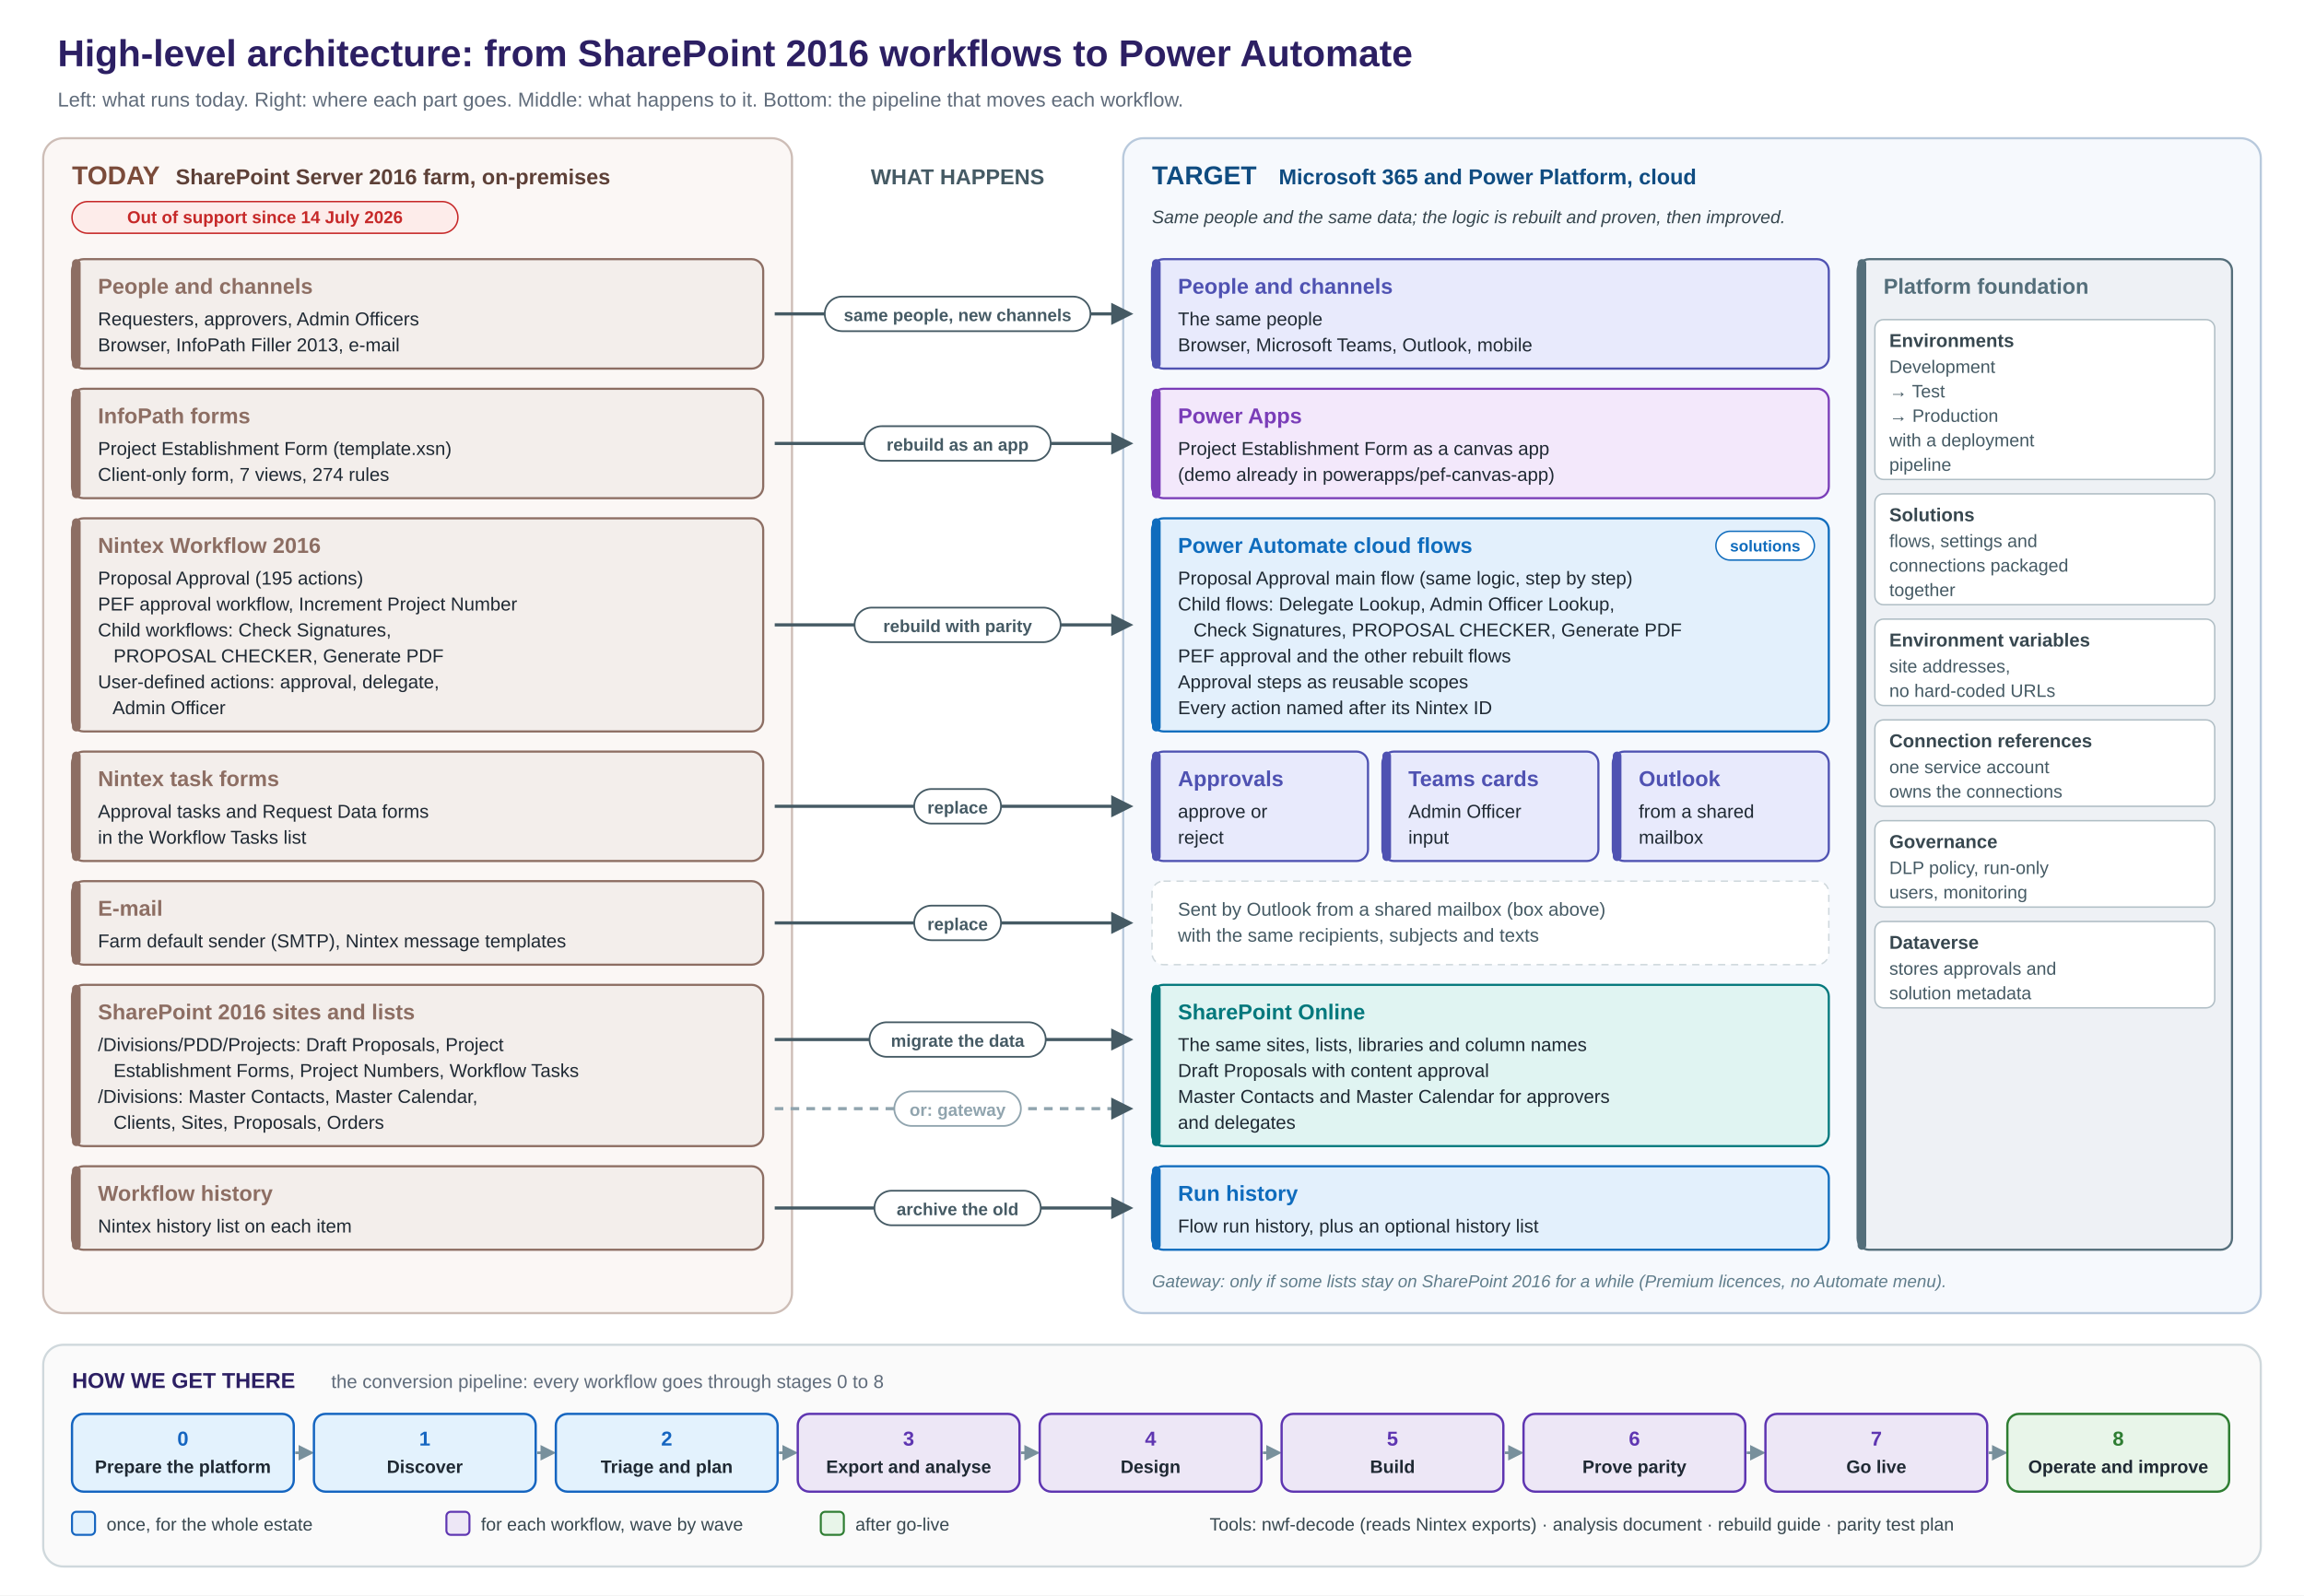
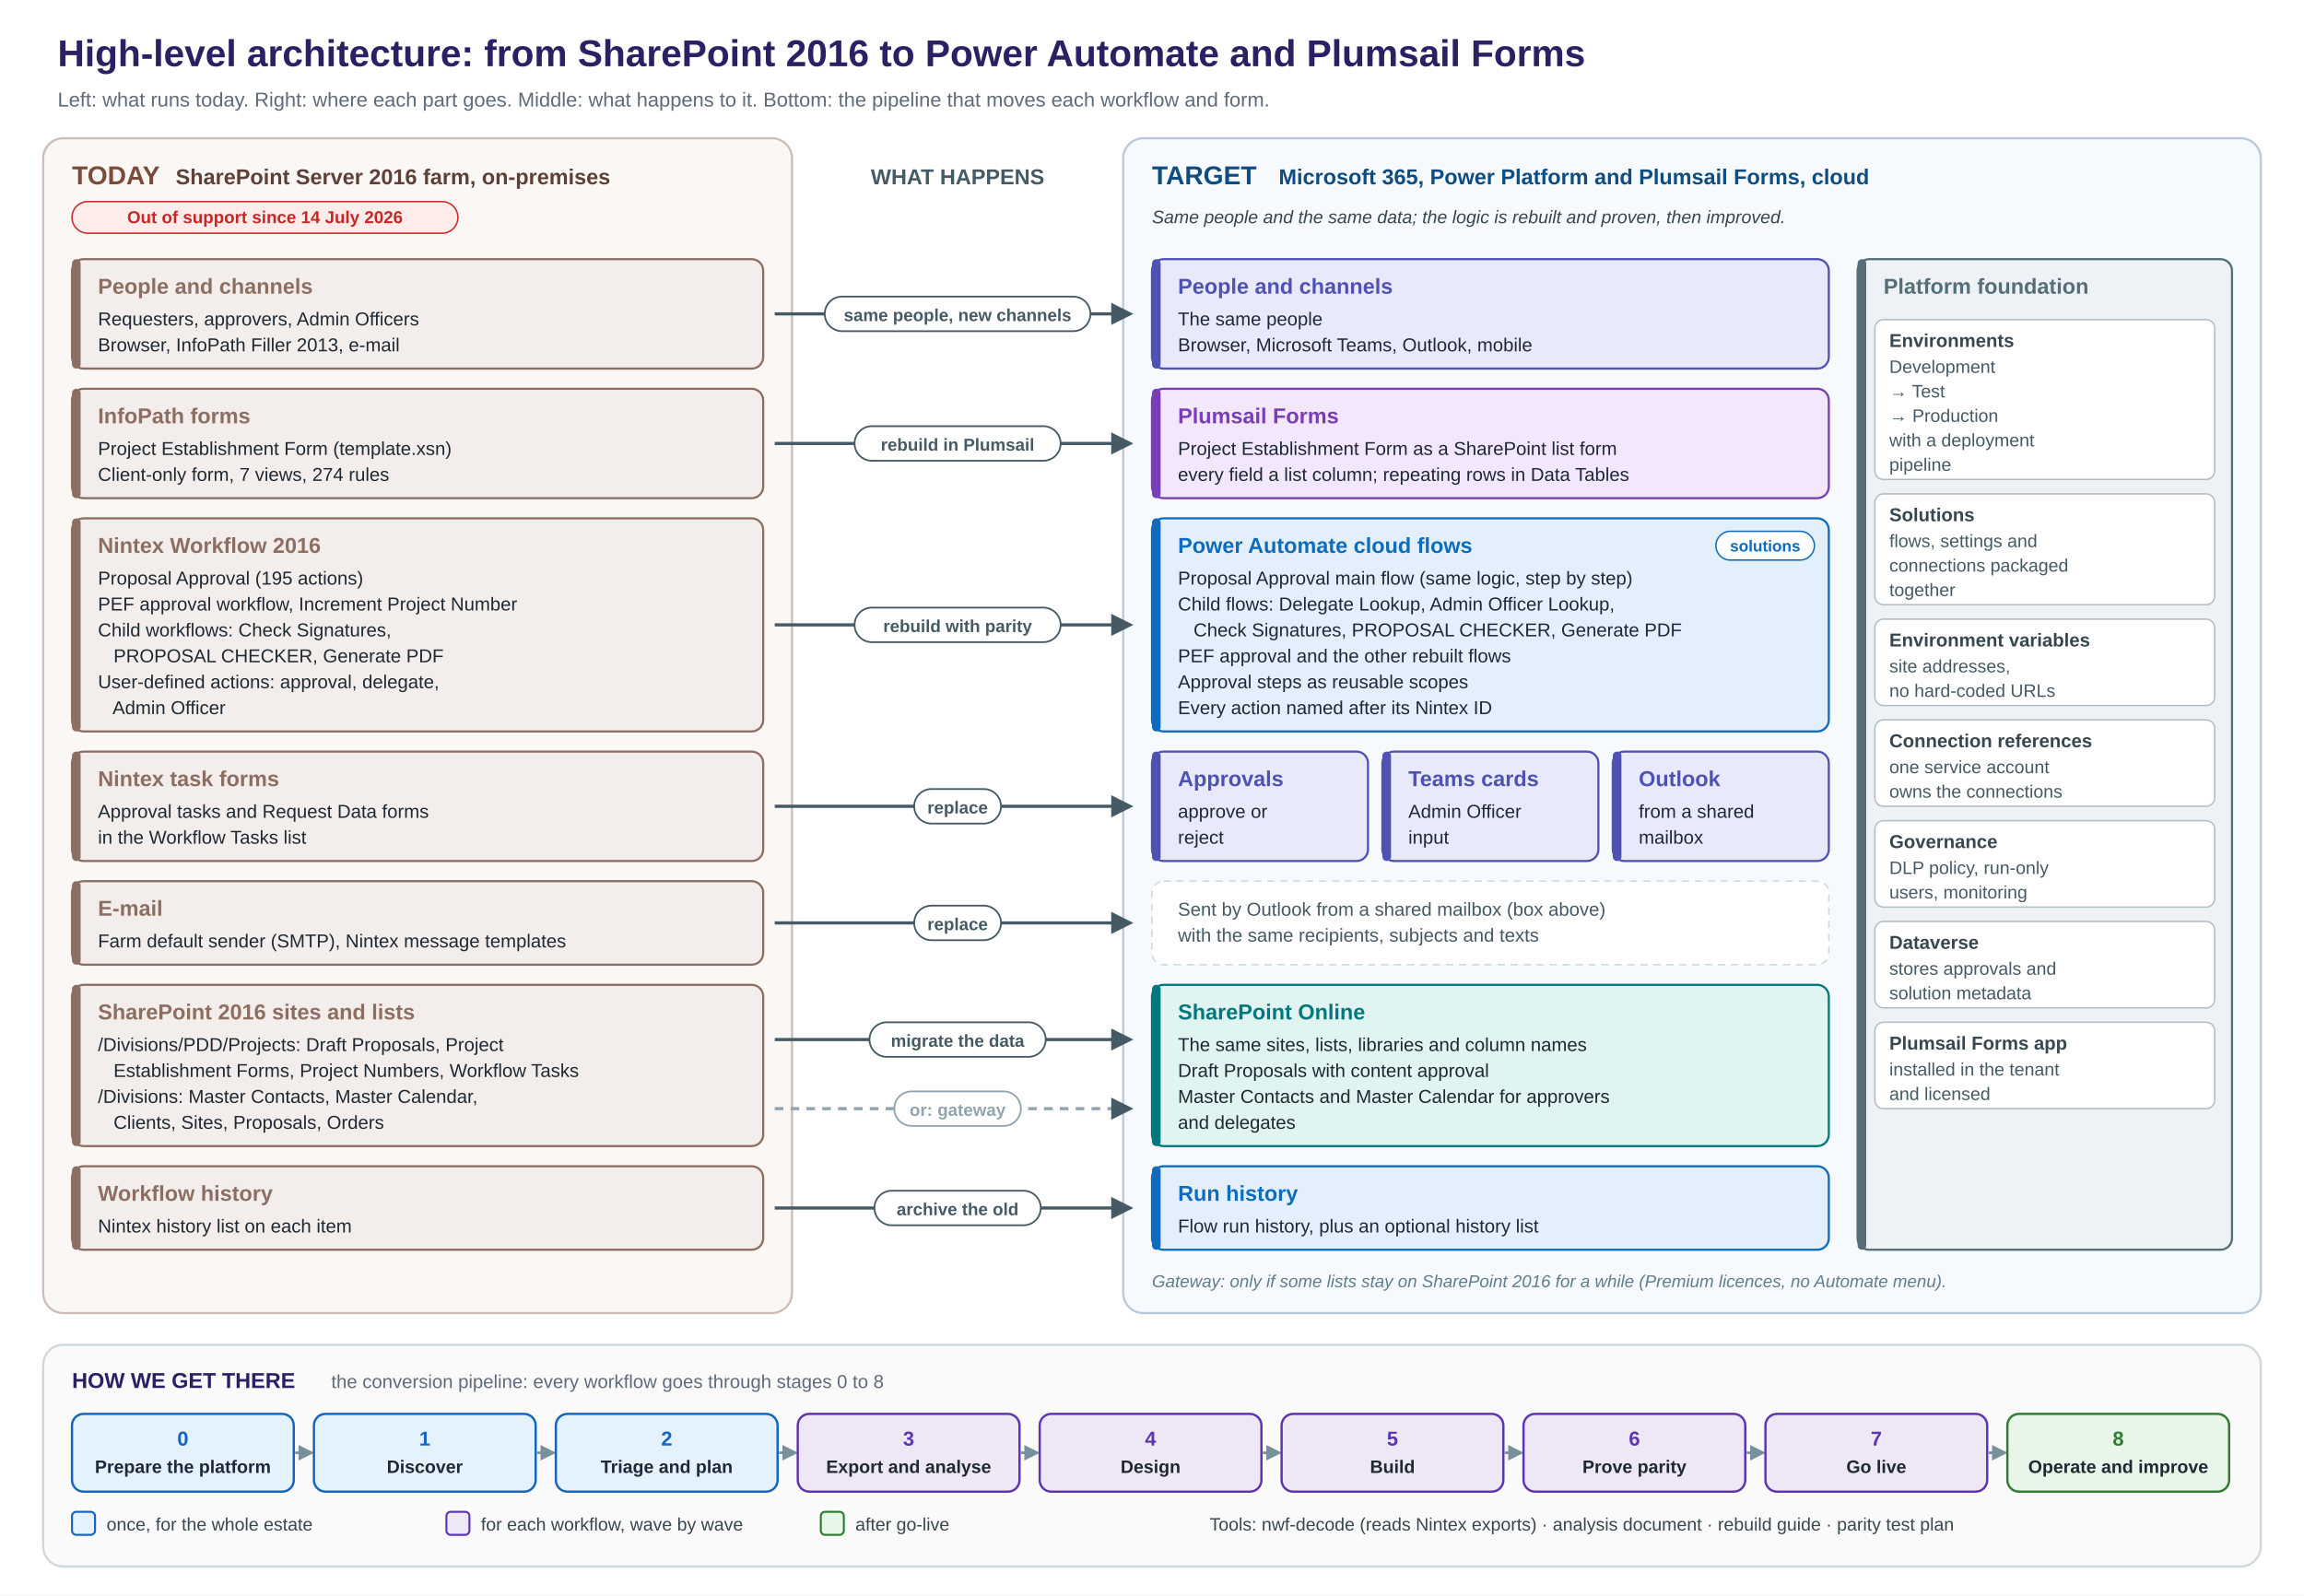
<svg xmlns="http://www.w3.org/2000/svg" width="1600" height="1108" viewBox="0 0 1600 1108">
  <defs>
    <marker id="arr" viewBox="0 0 10 10" refX="8" refY="5" markerWidth="7" markerHeight="7" orient="auto">
      <path d="M0,0 L10,5 L0,10 z" fill="#455a64" />
    </marker>
    <marker id="arrs" viewBox="0 0 10 10" refX="8" refY="5" markerWidth="6" markerHeight="6" orient="auto">
      <path d="M0,0 L10,5 L0,10 z" fill="#78909c" />
    </marker>
  </defs>
  <rect width="1600" height="1108" fill="#ffffff" />
-   <text x="40" y="46" font-family="Segoe UI, Liberation Sans, Arial, sans-serif" font-size="26" font-weight="bold" fill="#2c1f63" text-anchor="start" xml:space="preserve">High-level architecture: from SharePoint 2016 workflows to Power Automate</text>
-   <text x="40" y="74" font-family="Segoe UI, Liberation Sans, Arial, sans-serif" font-size="14" font-weight="normal" fill="#5f6b7a" text-anchor="start" xml:space="preserve">Left: what runs today. Right: where each part goes. Middle: what happens to it. Bottom: the pipeline that moves each workflow.</text>
+   <text x="40" y="46" font-family="Segoe UI, Liberation Sans, Arial, sans-serif" font-size="26" font-weight="bold" fill="#2c1f63" text-anchor="start" xml:space="preserve">High-level architecture: from SharePoint 2016 to Power Automate and Plumsail Forms</text>
+   <text x="40" y="74" font-family="Segoe UI, Liberation Sans, Arial, sans-serif" font-size="14" font-weight="normal" fill="#5f6b7a" text-anchor="start" xml:space="preserve">Left: what runs today. Right: where each part goes. Middle: what happens to it. Bottom: the pipeline that moves each workflow and form.</text>
  <rect x="30" y="96" width="520" height="816" rx="14" fill="#fbf7f5" stroke="#cdbdb6" stroke-width="1.5" />
  <rect x="780" y="96" width="790" height="816" rx="14" fill="#f6f9fd" stroke="#b8c9dc" stroke-width="1.5" />
  <text x="50" y="128" font-family="Segoe UI, Liberation Sans, Arial, sans-serif" font-size="18" font-weight="bold" fill="#7b4b3a" text-anchor="start" xml:space="preserve">TODAY</text>
  <text x="122" y="128" font-family="Segoe UI, Liberation Sans, Arial, sans-serif" font-size="15" font-weight="bold" fill="#5d4037" text-anchor="start" xml:space="preserve">SharePoint Server 2016 farm, on-premises</text>
  <rect x="50" y="140" width="268" height="22" rx="11" fill="#fdecea" stroke="#c62828" stroke-width="1" />
  <text x="184" y="155" font-family="Segoe UI, Liberation Sans, Arial, sans-serif" font-size="12" font-weight="bold" fill="#c62828" text-anchor="middle" xml:space="preserve">Out of support since 14 July 2026</text>
  <text x="800" y="128" font-family="Segoe UI, Liberation Sans, Arial, sans-serif" font-size="18" font-weight="bold" fill="#0f4c81" text-anchor="start" xml:space="preserve">TARGET</text>
-   <text x="888" y="128" font-family="Segoe UI, Liberation Sans, Arial, sans-serif" font-size="15" font-weight="bold" fill="#0f4c81" text-anchor="start" xml:space="preserve">Microsoft 365 and Power Platform, cloud</text>
+   <text x="888" y="128" font-family="Segoe UI, Liberation Sans, Arial, sans-serif" font-size="15" font-weight="bold" fill="#0f4c81" text-anchor="start" xml:space="preserve">Microsoft 365, Power Platform and Plumsail Forms, cloud</text>
  <text x="800" y="155" font-family="Segoe UI, Liberation Sans, Arial, sans-serif" font-size="12.5" font-weight="normal" fill="#37474f" text-anchor="start" xml:space="preserve" font-style="italic">Same people and the same data; the logic is rebuilt and proven, then improved.</text>
  <text x="665.0" y="128" font-family="Segoe UI, Liberation Sans, Arial, sans-serif" font-size="15" font-weight="bold" fill="#455a64" text-anchor="middle" xml:space="preserve">WHAT HAPPENS</text>
  <rect x="50" y="180" width="480" height="76" rx="8" fill="#f3eeeb" stroke="#8d6e63" stroke-width="1.5" />
  <rect x="50" y="180" width="6" height="76" rx="3" fill="#8d6e63" />
  <text x="68" y="204" font-family="Segoe UI, Liberation Sans, Arial, sans-serif" font-size="15" font-weight="bold" fill="#8d6e63" text-anchor="start" xml:space="preserve">People and channels</text>
  <text x="68" y="226" font-family="Segoe UI, Liberation Sans, Arial, sans-serif" font-size="13" font-weight="normal" fill="#1f2933" text-anchor="start" xml:space="preserve">Requesters, approvers, Admin Officers</text>
  <text x="68" y="244" font-family="Segoe UI, Liberation Sans, Arial, sans-serif" font-size="13" font-weight="normal" fill="#1f2933" text-anchor="start" xml:space="preserve">Browser, InfoPath Filler 2013, e-mail</text>
  <rect x="800" y="180" width="470" height="76" rx="8" fill="#e8eafc" stroke="#4f52b2" stroke-width="1.5" />
  <rect x="800" y="180" width="6" height="76" rx="3" fill="#4f52b2" />
  <text x="818" y="204" font-family="Segoe UI, Liberation Sans, Arial, sans-serif" font-size="15" font-weight="bold" fill="#4f52b2" text-anchor="start" xml:space="preserve">People and channels</text>
  <text x="818" y="226" font-family="Segoe UI, Liberation Sans, Arial, sans-serif" font-size="13" font-weight="normal" fill="#1f2933" text-anchor="start" xml:space="preserve">The same people</text>
  <text x="818" y="244" font-family="Segoe UI, Liberation Sans, Arial, sans-serif" font-size="13" font-weight="normal" fill="#1f2933" text-anchor="start" xml:space="preserve">Browser, Microsoft Teams, Outlook, mobile</text>
  <line x1="538" y1="218.0" x2="784" y2="218.0" stroke="#455a64" stroke-width="2.2" marker-end="url(#arr)" />
  <rect x="572.75" y="206.0" width="184.5" height="24" rx="12" fill="#ffffff" stroke="#455a64" stroke-width="1.2" />
  <text x="665.0" y="223.0" font-family="Segoe UI, Liberation Sans, Arial, sans-serif" font-size="12" font-weight="bold" fill="#455a64" text-anchor="middle" xml:space="preserve">same people, new channels</text>
  <rect x="50" y="270" width="480" height="76" rx="8" fill="#f3eeeb" stroke="#8d6e63" stroke-width="1.5" />
  <rect x="50" y="270" width="6" height="76" rx="3" fill="#8d6e63" />
  <text x="68" y="294" font-family="Segoe UI, Liberation Sans, Arial, sans-serif" font-size="15" font-weight="bold" fill="#8d6e63" text-anchor="start" xml:space="preserve">InfoPath forms</text>
  <text x="68" y="316" font-family="Segoe UI, Liberation Sans, Arial, sans-serif" font-size="13" font-weight="normal" fill="#1f2933" text-anchor="start" xml:space="preserve">Project Establishment Form (template.xsn)</text>
  <text x="68" y="334" font-family="Segoe UI, Liberation Sans, Arial, sans-serif" font-size="13" font-weight="normal" fill="#1f2933" text-anchor="start" xml:space="preserve">Client-only form, 7 views, 274 rules</text>
  <rect x="800" y="270" width="470" height="76" rx="8" fill="#f3e8fb" stroke="#7a3db8" stroke-width="1.5" />
  <rect x="800" y="270" width="6" height="76" rx="3" fill="#7a3db8" />
-   <text x="818" y="294" font-family="Segoe UI, Liberation Sans, Arial, sans-serif" font-size="15" font-weight="bold" fill="#7a3db8" text-anchor="start" xml:space="preserve">Power Apps</text>
-   <text x="818" y="316" font-family="Segoe UI, Liberation Sans, Arial, sans-serif" font-size="13" font-weight="normal" fill="#1f2933" text-anchor="start" xml:space="preserve">Project Establishment Form as a canvas app</text>
-   <text x="818" y="334" font-family="Segoe UI, Liberation Sans, Arial, sans-serif" font-size="13" font-weight="normal" fill="#1f2933" text-anchor="start" xml:space="preserve">(demo already in powerapps/pef-canvas-app)</text>
+   <text x="818" y="294" font-family="Segoe UI, Liberation Sans, Arial, sans-serif" font-size="15" font-weight="bold" fill="#7a3db8" text-anchor="start" xml:space="preserve">Plumsail Forms</text>
+   <text x="818" y="316" font-family="Segoe UI, Liberation Sans, Arial, sans-serif" font-size="13" font-weight="normal" fill="#1f2933" text-anchor="start" xml:space="preserve">Project Establishment Form as a SharePoint list form</text>
+   <text x="818" y="334" font-family="Segoe UI, Liberation Sans, Arial, sans-serif" font-size="13" font-weight="normal" fill="#1f2933" text-anchor="start" xml:space="preserve">every field a list column; repeating rows in Data Tables</text>
  <line x1="538" y1="308.0" x2="784" y2="308.0" stroke="#455a64" stroke-width="2.2" marker-end="url(#arr)" />
-   <rect x="600.35" y="296.0" width="129.3" height="24" rx="12" fill="#ffffff" stroke="#455a64" stroke-width="1.2" />
-   <text x="665.0" y="313.0" font-family="Segoe UI, Liberation Sans, Arial, sans-serif" font-size="12" font-weight="bold" fill="#455a64" text-anchor="middle" xml:space="preserve">rebuild as an app</text>
+   <rect x="593.45" y="296.0" width="143.1" height="24" rx="12" fill="#ffffff" stroke="#455a64" stroke-width="1.2" />
+   <text x="665.0" y="313.0" font-family="Segoe UI, Liberation Sans, Arial, sans-serif" font-size="12" font-weight="bold" fill="#455a64" text-anchor="middle" xml:space="preserve">rebuild in Plumsail</text>
  <rect x="50" y="360" width="480" height="148" rx="8" fill="#f3eeeb" stroke="#8d6e63" stroke-width="1.5" />
  <rect x="50" y="360" width="6" height="148" rx="3" fill="#8d6e63" />
  <text x="68" y="384" font-family="Segoe UI, Liberation Sans, Arial, sans-serif" font-size="15" font-weight="bold" fill="#8d6e63" text-anchor="start" xml:space="preserve">Nintex Workflow 2016</text>
  <text x="68" y="406" font-family="Segoe UI, Liberation Sans, Arial, sans-serif" font-size="13" font-weight="normal" fill="#1f2933" text-anchor="start" xml:space="preserve">Proposal Approval (195 actions)</text>
  <text x="68" y="424" font-family="Segoe UI, Liberation Sans, Arial, sans-serif" font-size="13" font-weight="normal" fill="#1f2933" text-anchor="start" xml:space="preserve">PEF approval workflow, Increment Project Number</text>
  <text x="68" y="442" font-family="Segoe UI, Liberation Sans, Arial, sans-serif" font-size="13" font-weight="normal" fill="#1f2933" text-anchor="start" xml:space="preserve">Child workflows: Check Signatures,</text>
  <text x="68" y="460" font-family="Segoe UI, Liberation Sans, Arial, sans-serif" font-size="13" font-weight="normal" fill="#1f2933" text-anchor="start" xml:space="preserve">   PROPOSAL CHECKER, Generate PDF</text>
  <text x="68" y="478" font-family="Segoe UI, Liberation Sans, Arial, sans-serif" font-size="13" font-weight="normal" fill="#1f2933" text-anchor="start" xml:space="preserve">User-defined actions: approval, delegate,</text>
  <text x="68" y="496" font-family="Segoe UI, Liberation Sans, Arial, sans-serif" font-size="13" font-weight="normal" fill="#1f2933" text-anchor="start" xml:space="preserve">   Admin Officer</text>
  <rect x="800" y="360" width="470" height="148" rx="8" fill="#e3f0fc" stroke="#0f6cbd" stroke-width="1.5" />
  <rect x="800" y="360" width="6" height="148" rx="3" fill="#0f6cbd" />
  <text x="818" y="384" font-family="Segoe UI, Liberation Sans, Arial, sans-serif" font-size="15" font-weight="bold" fill="#0f6cbd" text-anchor="start" xml:space="preserve">Power Automate cloud flows</text>
  <rect x="1191.6" y="369" width="68.4" height="20" rx="10" fill="#ffffff" stroke="#0f6cbd" stroke-width="1" />
  <text x="1225.8" y="383" font-family="Segoe UI, Liberation Sans, Arial, sans-serif" font-size="11" font-weight="bold" fill="#0f6cbd" text-anchor="middle" xml:space="preserve">solutions</text>
  <text x="818" y="406" font-family="Segoe UI, Liberation Sans, Arial, sans-serif" font-size="13" font-weight="normal" fill="#1f2933" text-anchor="start" xml:space="preserve">Proposal Approval main flow (same logic, step by step)</text>
  <text x="818" y="424" font-family="Segoe UI, Liberation Sans, Arial, sans-serif" font-size="13" font-weight="normal" fill="#1f2933" text-anchor="start" xml:space="preserve">Child flows: Delegate Lookup, Admin Officer Lookup,</text>
  <text x="818" y="442" font-family="Segoe UI, Liberation Sans, Arial, sans-serif" font-size="13" font-weight="normal" fill="#1f2933" text-anchor="start" xml:space="preserve">   Check Signatures, PROPOSAL CHECKER, Generate PDF</text>
  <text x="818" y="460" font-family="Segoe UI, Liberation Sans, Arial, sans-serif" font-size="13" font-weight="normal" fill="#1f2933" text-anchor="start" xml:space="preserve">PEF approval and the other rebuilt flows</text>
  <text x="818" y="478" font-family="Segoe UI, Liberation Sans, Arial, sans-serif" font-size="13" font-weight="normal" fill="#1f2933" text-anchor="start" xml:space="preserve">Approval steps as reusable scopes</text>
  <text x="818" y="496" font-family="Segoe UI, Liberation Sans, Arial, sans-serif" font-size="13" font-weight="normal" fill="#1f2933" text-anchor="start" xml:space="preserve">Every action named after its Nintex ID</text>
  <line x1="538" y1="434.0" x2="784" y2="434.0" stroke="#455a64" stroke-width="2.2" marker-end="url(#arr)" />
  <rect x="593.45" y="422.0" width="143.1" height="24" rx="12" fill="#ffffff" stroke="#455a64" stroke-width="1.2" />
  <text x="665.0" y="439.0" font-family="Segoe UI, Liberation Sans, Arial, sans-serif" font-size="12" font-weight="bold" fill="#455a64" text-anchor="middle" xml:space="preserve">rebuild with parity</text>
  <rect x="50" y="522" width="480" height="76" rx="8" fill="#f3eeeb" stroke="#8d6e63" stroke-width="1.5" />
  <rect x="50" y="522" width="6" height="76" rx="3" fill="#8d6e63" />
  <text x="68" y="546" font-family="Segoe UI, Liberation Sans, Arial, sans-serif" font-size="15" font-weight="bold" fill="#8d6e63" text-anchor="start" xml:space="preserve">Nintex task forms</text>
  <text x="68" y="568" font-family="Segoe UI, Liberation Sans, Arial, sans-serif" font-size="13" font-weight="normal" fill="#1f2933" text-anchor="start" xml:space="preserve">Approval tasks and Request Data forms</text>
  <text x="68" y="586" font-family="Segoe UI, Liberation Sans, Arial, sans-serif" font-size="13" font-weight="normal" fill="#1f2933" text-anchor="start" xml:space="preserve">in the Workflow Tasks list</text>
  <rect x="800" y="522" width="150.0" height="76" rx="8" fill="#e8eafc" stroke="#4f52b2" stroke-width="1.5" />
  <rect x="800" y="522" width="6" height="76" rx="3" fill="#4f52b2" />
  <text x="818" y="546" font-family="Segoe UI, Liberation Sans, Arial, sans-serif" font-size="15" font-weight="bold" fill="#4f52b2" text-anchor="start" xml:space="preserve">Approvals</text>
  <text x="818" y="568" font-family="Segoe UI, Liberation Sans, Arial, sans-serif" font-size="13" font-weight="normal" fill="#1f2933" text-anchor="start" xml:space="preserve">approve or</text>
  <text x="818" y="586" font-family="Segoe UI, Liberation Sans, Arial, sans-serif" font-size="13" font-weight="normal" fill="#1f2933" text-anchor="start" xml:space="preserve">reject</text>
  <rect x="960.0" y="522" width="150.0" height="76" rx="8" fill="#e8eafc" stroke="#4f52b2" stroke-width="1.5" />
  <rect x="960.0" y="522" width="6" height="76" rx="3" fill="#4f52b2" />
  <text x="978.0" y="546" font-family="Segoe UI, Liberation Sans, Arial, sans-serif" font-size="15" font-weight="bold" fill="#4f52b2" text-anchor="start" xml:space="preserve">Teams cards</text>
  <text x="978.0" y="568" font-family="Segoe UI, Liberation Sans, Arial, sans-serif" font-size="13" font-weight="normal" fill="#1f2933" text-anchor="start" xml:space="preserve">Admin Officer</text>
  <text x="978.0" y="586" font-family="Segoe UI, Liberation Sans, Arial, sans-serif" font-size="13" font-weight="normal" fill="#1f2933" text-anchor="start" xml:space="preserve">input</text>
  <rect x="1120.0" y="522" width="150.0" height="76" rx="8" fill="#e8eafc" stroke="#4f52b2" stroke-width="1.5" />
  <rect x="1120.0" y="522" width="6" height="76" rx="3" fill="#4f52b2" />
  <text x="1138.0" y="546" font-family="Segoe UI, Liberation Sans, Arial, sans-serif" font-size="15" font-weight="bold" fill="#4f52b2" text-anchor="start" xml:space="preserve">Outlook</text>
  <text x="1138.0" y="568" font-family="Segoe UI, Liberation Sans, Arial, sans-serif" font-size="13" font-weight="normal" fill="#1f2933" text-anchor="start" xml:space="preserve">from a shared</text>
  <text x="1138.0" y="586" font-family="Segoe UI, Liberation Sans, Arial, sans-serif" font-size="13" font-weight="normal" fill="#1f2933" text-anchor="start" xml:space="preserve">mailbox</text>
  <line x1="538" y1="560.0" x2="784" y2="560.0" stroke="#455a64" stroke-width="2.2" marker-end="url(#arr)" />
  <rect x="634.85" y="548.0" width="60.3" height="24" rx="12" fill="#ffffff" stroke="#455a64" stroke-width="1.2" />
  <text x="665.0" y="565.0" font-family="Segoe UI, Liberation Sans, Arial, sans-serif" font-size="12" font-weight="bold" fill="#455a64" text-anchor="middle" xml:space="preserve">replace</text>
  <rect x="50" y="612" width="480" height="58" rx="8" fill="#f3eeeb" stroke="#8d6e63" stroke-width="1.5" />
  <rect x="50" y="612" width="6" height="58" rx="3" fill="#8d6e63" />
  <text x="68" y="636" font-family="Segoe UI, Liberation Sans, Arial, sans-serif" font-size="15" font-weight="bold" fill="#8d6e63" text-anchor="start" xml:space="preserve">E-mail</text>
  <text x="68" y="658" font-family="Segoe UI, Liberation Sans, Arial, sans-serif" font-size="13" font-weight="normal" fill="#1f2933" text-anchor="start" xml:space="preserve">Farm default sender (SMTP), Nintex message templates</text>
  <rect x="800" y="612" width="470" height="58" rx="8" fill="#ffffff" stroke="#cfd8dc" stroke-width="1" stroke-dasharray="5 4" />
  <text x="818" y="636" font-family="Segoe UI, Liberation Sans, Arial, sans-serif" font-size="13" font-weight="normal" fill="#455a64" text-anchor="start" xml:space="preserve">Sent by Outlook from a shared mailbox (box above)</text>
  <text x="818" y="654" font-family="Segoe UI, Liberation Sans, Arial, sans-serif" font-size="13" font-weight="normal" fill="#455a64" text-anchor="start" xml:space="preserve">with the same recipients, subjects and texts</text>
  <line x1="538" y1="641.0" x2="784" y2="641.0" stroke="#455a64" stroke-width="2.2" marker-end="url(#arr)" />
  <rect x="634.85" y="629.0" width="60.3" height="24" rx="12" fill="#ffffff" stroke="#455a64" stroke-width="1.2" />
  <text x="665.0" y="646.0" font-family="Segoe UI, Liberation Sans, Arial, sans-serif" font-size="12" font-weight="bold" fill="#455a64" text-anchor="middle" xml:space="preserve">replace</text>
  <rect x="50" y="684" width="480" height="112" rx="8" fill="#f3eeeb" stroke="#8d6e63" stroke-width="1.5" />
  <rect x="50" y="684" width="6" height="112" rx="3" fill="#8d6e63" />
  <text x="68" y="708" font-family="Segoe UI, Liberation Sans, Arial, sans-serif" font-size="15" font-weight="bold" fill="#8d6e63" text-anchor="start" xml:space="preserve">SharePoint 2016 sites and lists</text>
  <text x="68" y="730" font-family="Segoe UI, Liberation Sans, Arial, sans-serif" font-size="13" font-weight="normal" fill="#1f2933" text-anchor="start" xml:space="preserve">/Divisions/PDD/Projects: Draft Proposals, Project</text>
  <text x="68" y="748" font-family="Segoe UI, Liberation Sans, Arial, sans-serif" font-size="13" font-weight="normal" fill="#1f2933" text-anchor="start" xml:space="preserve">   Establishment Forms, Project Numbers, Workflow Tasks</text>
  <text x="68" y="766" font-family="Segoe UI, Liberation Sans, Arial, sans-serif" font-size="13" font-weight="normal" fill="#1f2933" text-anchor="start" xml:space="preserve">/Divisions: Master Contacts, Master Calendar,</text>
  <text x="68" y="784" font-family="Segoe UI, Liberation Sans, Arial, sans-serif" font-size="13" font-weight="normal" fill="#1f2933" text-anchor="start" xml:space="preserve">   Clients, Sites, Proposals, Orders</text>
  <rect x="800" y="684" width="470" height="112" rx="8" fill="#e0f4f2" stroke="#03787c" stroke-width="1.5" />
  <rect x="800" y="684" width="6" height="112" rx="3" fill="#03787c" />
  <text x="818" y="708" font-family="Segoe UI, Liberation Sans, Arial, sans-serif" font-size="15" font-weight="bold" fill="#03787c" text-anchor="start" xml:space="preserve">SharePoint Online</text>
  <text x="818" y="730" font-family="Segoe UI, Liberation Sans, Arial, sans-serif" font-size="13" font-weight="normal" fill="#1f2933" text-anchor="start" xml:space="preserve">The same sites, lists, libraries and column names</text>
  <text x="818" y="748" font-family="Segoe UI, Liberation Sans, Arial, sans-serif" font-size="13" font-weight="normal" fill="#1f2933" text-anchor="start" xml:space="preserve">Draft Proposals with content approval</text>
  <text x="818" y="766" font-family="Segoe UI, Liberation Sans, Arial, sans-serif" font-size="13" font-weight="normal" fill="#1f2933" text-anchor="start" xml:space="preserve">Master Contacts and Master Calendar for approvers</text>
  <text x="818" y="784" font-family="Segoe UI, Liberation Sans, Arial, sans-serif" font-size="13" font-weight="normal" fill="#1f2933" text-anchor="start" xml:space="preserve">and delegates</text>
  <line x1="538" y1="722" x2="784" y2="722" stroke="#455a64" stroke-width="2.2" marker-end="url(#arr)" />
  <rect x="603.8" y="710" width="122.4" height="24" rx="12" fill="#ffffff" stroke="#455a64" stroke-width="1.2" />
  <text x="665.0" y="727" font-family="Segoe UI, Liberation Sans, Arial, sans-serif" font-size="12" font-weight="bold" fill="#455a64" text-anchor="middle" xml:space="preserve">migrate the data</text>
  <line x1="538" y1="770" x2="784" y2="770" stroke="#90a4ae" stroke-width="2.2" stroke-dasharray="6 5" marker-end="url(#arr)" />
  <rect x="621.05" y="758" width="87.9" height="24" rx="12" fill="#ffffff" stroke="#90a4ae" stroke-width="1.2" />
  <text x="665.0" y="775" font-family="Segoe UI, Liberation Sans, Arial, sans-serif" font-size="12" font-weight="bold" fill="#90a4ae" text-anchor="middle" xml:space="preserve">or: gateway</text>
  <rect x="50" y="810" width="480" height="58" rx="8" fill="#f3eeeb" stroke="#8d6e63" stroke-width="1.5" />
  <rect x="50" y="810" width="6" height="58" rx="3" fill="#8d6e63" />
  <text x="68" y="834" font-family="Segoe UI, Liberation Sans, Arial, sans-serif" font-size="15" font-weight="bold" fill="#8d6e63" text-anchor="start" xml:space="preserve">Workflow history</text>
  <text x="68" y="856" font-family="Segoe UI, Liberation Sans, Arial, sans-serif" font-size="13" font-weight="normal" fill="#1f2933" text-anchor="start" xml:space="preserve">Nintex history list on each item</text>
  <rect x="800" y="810" width="470" height="58" rx="8" fill="#e3f0fc" stroke="#0f6cbd" stroke-width="1.5" />
  <rect x="800" y="810" width="6" height="58" rx="3" fill="#0f6cbd" />
  <text x="818" y="834" font-family="Segoe UI, Liberation Sans, Arial, sans-serif" font-size="15" font-weight="bold" fill="#0f6cbd" text-anchor="start" xml:space="preserve">Run history</text>
  <text x="818" y="856" font-family="Segoe UI, Liberation Sans, Arial, sans-serif" font-size="13" font-weight="normal" fill="#1f2933" text-anchor="start" xml:space="preserve">Flow run history, plus an optional history list</text>
  <line x1="538" y1="839.0" x2="784" y2="839.0" stroke="#455a64" stroke-width="2.2" marker-end="url(#arr)" />
  <rect x="607.25" y="827.0" width="115.5" height="24" rx="12" fill="#ffffff" stroke="#455a64" stroke-width="1.2" />
  <text x="665.0" y="844.0" font-family="Segoe UI, Liberation Sans, Arial, sans-serif" font-size="12" font-weight="bold" fill="#455a64" text-anchor="middle" xml:space="preserve">archive the old</text>
  <rect x="1290" y="180" width="260" height="688" rx="8" fill="#eef1f5" stroke="#546e7a" stroke-width="1.5" />
  <rect x="1290" y="180" width="6" height="688" rx="3" fill="#546e7a" />
  <text x="1308" y="204" font-family="Segoe UI, Liberation Sans, Arial, sans-serif" font-size="15" font-weight="bold" fill="#546e7a" text-anchor="start" xml:space="preserve">Platform foundation</text>
  <rect x="1302" y="222" width="236" height="111" rx="6" fill="#ffffff" stroke="#b0bec5" stroke-width="1" />
  <text x="1312" y="241" font-family="Segoe UI, Liberation Sans, Arial, sans-serif" font-size="13" font-weight="bold" fill="#37474f" text-anchor="start" xml:space="preserve">Environments</text>
  <text x="1312" y="259" font-family="Segoe UI, Liberation Sans, Arial, sans-serif" font-size="12.5" font-weight="normal" fill="#455a64" text-anchor="start" xml:space="preserve">Development</text>
  <text x="1312" y="276" font-family="Segoe UI, Liberation Sans, Arial, sans-serif" font-size="12.5" font-weight="normal" fill="#455a64" text-anchor="start" xml:space="preserve">→ Test</text>
  <text x="1312" y="293" font-family="Segoe UI, Liberation Sans, Arial, sans-serif" font-size="12.5" font-weight="normal" fill="#455a64" text-anchor="start" xml:space="preserve">→ Production</text>
  <text x="1312" y="310" font-family="Segoe UI, Liberation Sans, Arial, sans-serif" font-size="12.5" font-weight="normal" fill="#455a64" text-anchor="start" xml:space="preserve">with a deployment</text>
  <text x="1312" y="327" font-family="Segoe UI, Liberation Sans, Arial, sans-serif" font-size="12.5" font-weight="normal" fill="#455a64" text-anchor="start" xml:space="preserve">pipeline</text>
  <rect x="1302" y="343" width="236" height="77" rx="6" fill="#ffffff" stroke="#b0bec5" stroke-width="1" />
  <text x="1312" y="362" font-family="Segoe UI, Liberation Sans, Arial, sans-serif" font-size="13" font-weight="bold" fill="#37474f" text-anchor="start" xml:space="preserve">Solutions</text>
  <text x="1312" y="380" font-family="Segoe UI, Liberation Sans, Arial, sans-serif" font-size="12.5" font-weight="normal" fill="#455a64" text-anchor="start" xml:space="preserve">flows, settings and</text>
  <text x="1312" y="397" font-family="Segoe UI, Liberation Sans, Arial, sans-serif" font-size="12.5" font-weight="normal" fill="#455a64" text-anchor="start" xml:space="preserve">connections packaged</text>
  <text x="1312" y="414" font-family="Segoe UI, Liberation Sans, Arial, sans-serif" font-size="12.5" font-weight="normal" fill="#455a64" text-anchor="start" xml:space="preserve">together</text>
  <rect x="1302" y="430" width="236" height="60" rx="6" fill="#ffffff" stroke="#b0bec5" stroke-width="1" />
  <text x="1312" y="449" font-family="Segoe UI, Liberation Sans, Arial, sans-serif" font-size="13" font-weight="bold" fill="#37474f" text-anchor="start" xml:space="preserve">Environment variables</text>
  <text x="1312" y="467" font-family="Segoe UI, Liberation Sans, Arial, sans-serif" font-size="12.5" font-weight="normal" fill="#455a64" text-anchor="start" xml:space="preserve">site addresses,</text>
  <text x="1312" y="484" font-family="Segoe UI, Liberation Sans, Arial, sans-serif" font-size="12.5" font-weight="normal" fill="#455a64" text-anchor="start" xml:space="preserve">no hard-coded URLs</text>
  <rect x="1302" y="500" width="236" height="60" rx="6" fill="#ffffff" stroke="#b0bec5" stroke-width="1" />
  <text x="1312" y="519" font-family="Segoe UI, Liberation Sans, Arial, sans-serif" font-size="13" font-weight="bold" fill="#37474f" text-anchor="start" xml:space="preserve">Connection references</text>
  <text x="1312" y="537" font-family="Segoe UI, Liberation Sans, Arial, sans-serif" font-size="12.5" font-weight="normal" fill="#455a64" text-anchor="start" xml:space="preserve">one service account</text>
  <text x="1312" y="554" font-family="Segoe UI, Liberation Sans, Arial, sans-serif" font-size="12.5" font-weight="normal" fill="#455a64" text-anchor="start" xml:space="preserve">owns the connections</text>
  <rect x="1302" y="570" width="236" height="60" rx="6" fill="#ffffff" stroke="#b0bec5" stroke-width="1" />
  <text x="1312" y="589" font-family="Segoe UI, Liberation Sans, Arial, sans-serif" font-size="13" font-weight="bold" fill="#37474f" text-anchor="start" xml:space="preserve">Governance</text>
  <text x="1312" y="607" font-family="Segoe UI, Liberation Sans, Arial, sans-serif" font-size="12.5" font-weight="normal" fill="#455a64" text-anchor="start" xml:space="preserve">DLP policy, run-only</text>
  <text x="1312" y="624" font-family="Segoe UI, Liberation Sans, Arial, sans-serif" font-size="12.5" font-weight="normal" fill="#455a64" text-anchor="start" xml:space="preserve">users, monitoring</text>
  <rect x="1302" y="640" width="236" height="60" rx="6" fill="#ffffff" stroke="#b0bec5" stroke-width="1" />
  <text x="1312" y="659" font-family="Segoe UI, Liberation Sans, Arial, sans-serif" font-size="13" font-weight="bold" fill="#37474f" text-anchor="start" xml:space="preserve">Dataverse</text>
  <text x="1312" y="677" font-family="Segoe UI, Liberation Sans, Arial, sans-serif" font-size="12.5" font-weight="normal" fill="#455a64" text-anchor="start" xml:space="preserve">stores approvals and</text>
  <text x="1312" y="694" font-family="Segoe UI, Liberation Sans, Arial, sans-serif" font-size="12.5" font-weight="normal" fill="#455a64" text-anchor="start" xml:space="preserve">solution metadata</text>
+   <rect x="1302" y="710" width="236" height="60" rx="6" fill="#ffffff" stroke="#b0bec5" stroke-width="1" />
+   <text x="1312" y="729" font-family="Segoe UI, Liberation Sans, Arial, sans-serif" font-size="13" font-weight="bold" fill="#37474f" text-anchor="start" xml:space="preserve">Plumsail Forms app</text>
+   <text x="1312" y="747" font-family="Segoe UI, Liberation Sans, Arial, sans-serif" font-size="12.5" font-weight="normal" fill="#455a64" text-anchor="start" xml:space="preserve">installed in the tenant</text>
+   <text x="1312" y="764" font-family="Segoe UI, Liberation Sans, Arial, sans-serif" font-size="12.5" font-weight="normal" fill="#455a64" text-anchor="start" xml:space="preserve">and licensed</text>
  <text x="800" y="894" font-family="Segoe UI, Liberation Sans, Arial, sans-serif" font-size="12" font-weight="normal" fill="#607d8b" text-anchor="start" xml:space="preserve" font-style="italic">Gateway: only if some lists stay on SharePoint 2016 for a while (Premium licences, no Automate menu).</text>
  <rect x="30" y="934" width="1540" height="154" rx="14" fill="#fafafa" stroke="#cfd8dc" stroke-width="1.5" />
  <text x="50" y="964" font-family="Segoe UI, Liberation Sans, Arial, sans-serif" font-size="15" font-weight="bold" fill="#2c1f63" text-anchor="start" xml:space="preserve">HOW WE GET THERE</text>
  <text x="230" y="964" font-family="Segoe UI, Liberation Sans, Arial, sans-serif" font-size="13" font-weight="normal" fill="#5f6b7a" text-anchor="start" xml:space="preserve">the conversion pipeline: every workflow goes through stages 0 to 8</text>
  <rect x="50" y="982" width="154" height="54" rx="8" fill="#e3f2fd" stroke="#1565c0" stroke-width="1.6" />
  <text x="127.0" y="1004" font-family="Segoe UI, Liberation Sans, Arial, sans-serif" font-size="14" font-weight="bold" fill="#1565c0" text-anchor="middle" xml:space="preserve">0</text>
  <text x="127.0" y="1023" font-family="Segoe UI, Liberation Sans, Arial, sans-serif" font-size="12.5" font-weight="bold" fill="#1f2933" text-anchor="middle" xml:space="preserve">Prepare the platform</text>
  <line x1="205" y1="1009" x2="216" y2="1009" stroke="#78909c" stroke-width="1.8" marker-end="url(#arrs)" />
  <rect x="218" y="982" width="154" height="54" rx="8" fill="#e3f2fd" stroke="#1565c0" stroke-width="1.6" />
  <text x="295.0" y="1004" font-family="Segoe UI, Liberation Sans, Arial, sans-serif" font-size="14" font-weight="bold" fill="#1565c0" text-anchor="middle" xml:space="preserve">1</text>
  <text x="295.0" y="1023" font-family="Segoe UI, Liberation Sans, Arial, sans-serif" font-size="12.5" font-weight="bold" fill="#1f2933" text-anchor="middle" xml:space="preserve">Discover</text>
  <line x1="373" y1="1009" x2="384" y2="1009" stroke="#78909c" stroke-width="1.8" marker-end="url(#arrs)" />
  <rect x="386" y="982" width="154" height="54" rx="8" fill="#e3f2fd" stroke="#1565c0" stroke-width="1.6" />
  <text x="463.0" y="1004" font-family="Segoe UI, Liberation Sans, Arial, sans-serif" font-size="14" font-weight="bold" fill="#1565c0" text-anchor="middle" xml:space="preserve">2</text>
  <text x="463.0" y="1023" font-family="Segoe UI, Liberation Sans, Arial, sans-serif" font-size="12.5" font-weight="bold" fill="#1f2933" text-anchor="middle" xml:space="preserve">Triage and plan</text>
  <line x1="541" y1="1009" x2="552" y2="1009" stroke="#78909c" stroke-width="1.8" marker-end="url(#arrs)" />
  <rect x="554" y="982" width="154" height="54" rx="8" fill="#ede7f6" stroke="#5e35b1" stroke-width="1.6" />
  <text x="631.0" y="1004" font-family="Segoe UI, Liberation Sans, Arial, sans-serif" font-size="14" font-weight="bold" fill="#5e35b1" text-anchor="middle" xml:space="preserve">3</text>
  <text x="631.0" y="1023" font-family="Segoe UI, Liberation Sans, Arial, sans-serif" font-size="12.5" font-weight="bold" fill="#1f2933" text-anchor="middle" xml:space="preserve">Export and analyse</text>
  <line x1="709" y1="1009" x2="720" y2="1009" stroke="#78909c" stroke-width="1.8" marker-end="url(#arrs)" />
  <rect x="722" y="982" width="154" height="54" rx="8" fill="#ede7f6" stroke="#5e35b1" stroke-width="1.6" />
  <text x="799.0" y="1004" font-family="Segoe UI, Liberation Sans, Arial, sans-serif" font-size="14" font-weight="bold" fill="#5e35b1" text-anchor="middle" xml:space="preserve">4</text>
  <text x="799.0" y="1023" font-family="Segoe UI, Liberation Sans, Arial, sans-serif" font-size="12.5" font-weight="bold" fill="#1f2933" text-anchor="middle" xml:space="preserve">Design</text>
  <line x1="877" y1="1009" x2="888" y2="1009" stroke="#78909c" stroke-width="1.8" marker-end="url(#arrs)" />
  <rect x="890" y="982" width="154" height="54" rx="8" fill="#ede7f6" stroke="#5e35b1" stroke-width="1.6" />
  <text x="967.0" y="1004" font-family="Segoe UI, Liberation Sans, Arial, sans-serif" font-size="14" font-weight="bold" fill="#5e35b1" text-anchor="middle" xml:space="preserve">5</text>
  <text x="967.0" y="1023" font-family="Segoe UI, Liberation Sans, Arial, sans-serif" font-size="12.5" font-weight="bold" fill="#1f2933" text-anchor="middle" xml:space="preserve">Build</text>
  <line x1="1045" y1="1009" x2="1056" y2="1009" stroke="#78909c" stroke-width="1.8" marker-end="url(#arrs)" />
  <rect x="1058" y="982" width="154" height="54" rx="8" fill="#ede7f6" stroke="#5e35b1" stroke-width="1.6" />
  <text x="1135.0" y="1004" font-family="Segoe UI, Liberation Sans, Arial, sans-serif" font-size="14" font-weight="bold" fill="#5e35b1" text-anchor="middle" xml:space="preserve">6</text>
  <text x="1135.0" y="1023" font-family="Segoe UI, Liberation Sans, Arial, sans-serif" font-size="12.5" font-weight="bold" fill="#1f2933" text-anchor="middle" xml:space="preserve">Prove parity</text>
  <line x1="1213" y1="1009" x2="1224" y2="1009" stroke="#78909c" stroke-width="1.8" marker-end="url(#arrs)" />
  <rect x="1226" y="982" width="154" height="54" rx="8" fill="#ede7f6" stroke="#5e35b1" stroke-width="1.6" />
  <text x="1303.0" y="1004" font-family="Segoe UI, Liberation Sans, Arial, sans-serif" font-size="14" font-weight="bold" fill="#5e35b1" text-anchor="middle" xml:space="preserve">7</text>
  <text x="1303.0" y="1023" font-family="Segoe UI, Liberation Sans, Arial, sans-serif" font-size="12.5" font-weight="bold" fill="#1f2933" text-anchor="middle" xml:space="preserve">Go live</text>
  <line x1="1381" y1="1009" x2="1392" y2="1009" stroke="#78909c" stroke-width="1.8" marker-end="url(#arrs)" />
  <rect x="1394" y="982" width="154" height="54" rx="8" fill="#e8f5e9" stroke="#2e7d32" stroke-width="1.6" />
  <text x="1471.0" y="1004" font-family="Segoe UI, Liberation Sans, Arial, sans-serif" font-size="14" font-weight="bold" fill="#2e7d32" text-anchor="middle" xml:space="preserve">8</text>
  <text x="1471.0" y="1023" font-family="Segoe UI, Liberation Sans, Arial, sans-serif" font-size="12.5" font-weight="bold" fill="#1f2933" text-anchor="middle" xml:space="preserve">Operate and improve</text>
  <rect x="50" y="1050" width="16" height="16" rx="3" fill="#e3f2fd" stroke="#1565c0" stroke-width="1.4" />
  <text x="74" y="1063" font-family="Segoe UI, Liberation Sans, Arial, sans-serif" font-size="12.5" font-weight="normal" fill="#37474f" text-anchor="start" xml:space="preserve">once, for the whole estate</text>
  <rect x="310" y="1050" width="16" height="16" rx="3" fill="#ede7f6" stroke="#5e35b1" stroke-width="1.4" />
  <text x="334" y="1063" font-family="Segoe UI, Liberation Sans, Arial, sans-serif" font-size="12.5" font-weight="normal" fill="#37474f" text-anchor="start" xml:space="preserve">for each workflow, wave by wave</text>
  <rect x="570" y="1050" width="16" height="16" rx="3" fill="#e8f5e9" stroke="#2e7d32" stroke-width="1.4" />
  <text x="594" y="1063" font-family="Segoe UI, Liberation Sans, Arial, sans-serif" font-size="12.5" font-weight="normal" fill="#37474f" text-anchor="start" xml:space="preserve">after go-live</text>
  <text x="840" y="1063" font-family="Segoe UI, Liberation Sans, Arial, sans-serif" font-size="12.5" font-weight="normal" fill="#37474f" text-anchor="start" xml:space="preserve">Tools: nwf-decode (reads Nintex exports) · analysis document · rebuild guide · parity test plan</text>
</svg>
